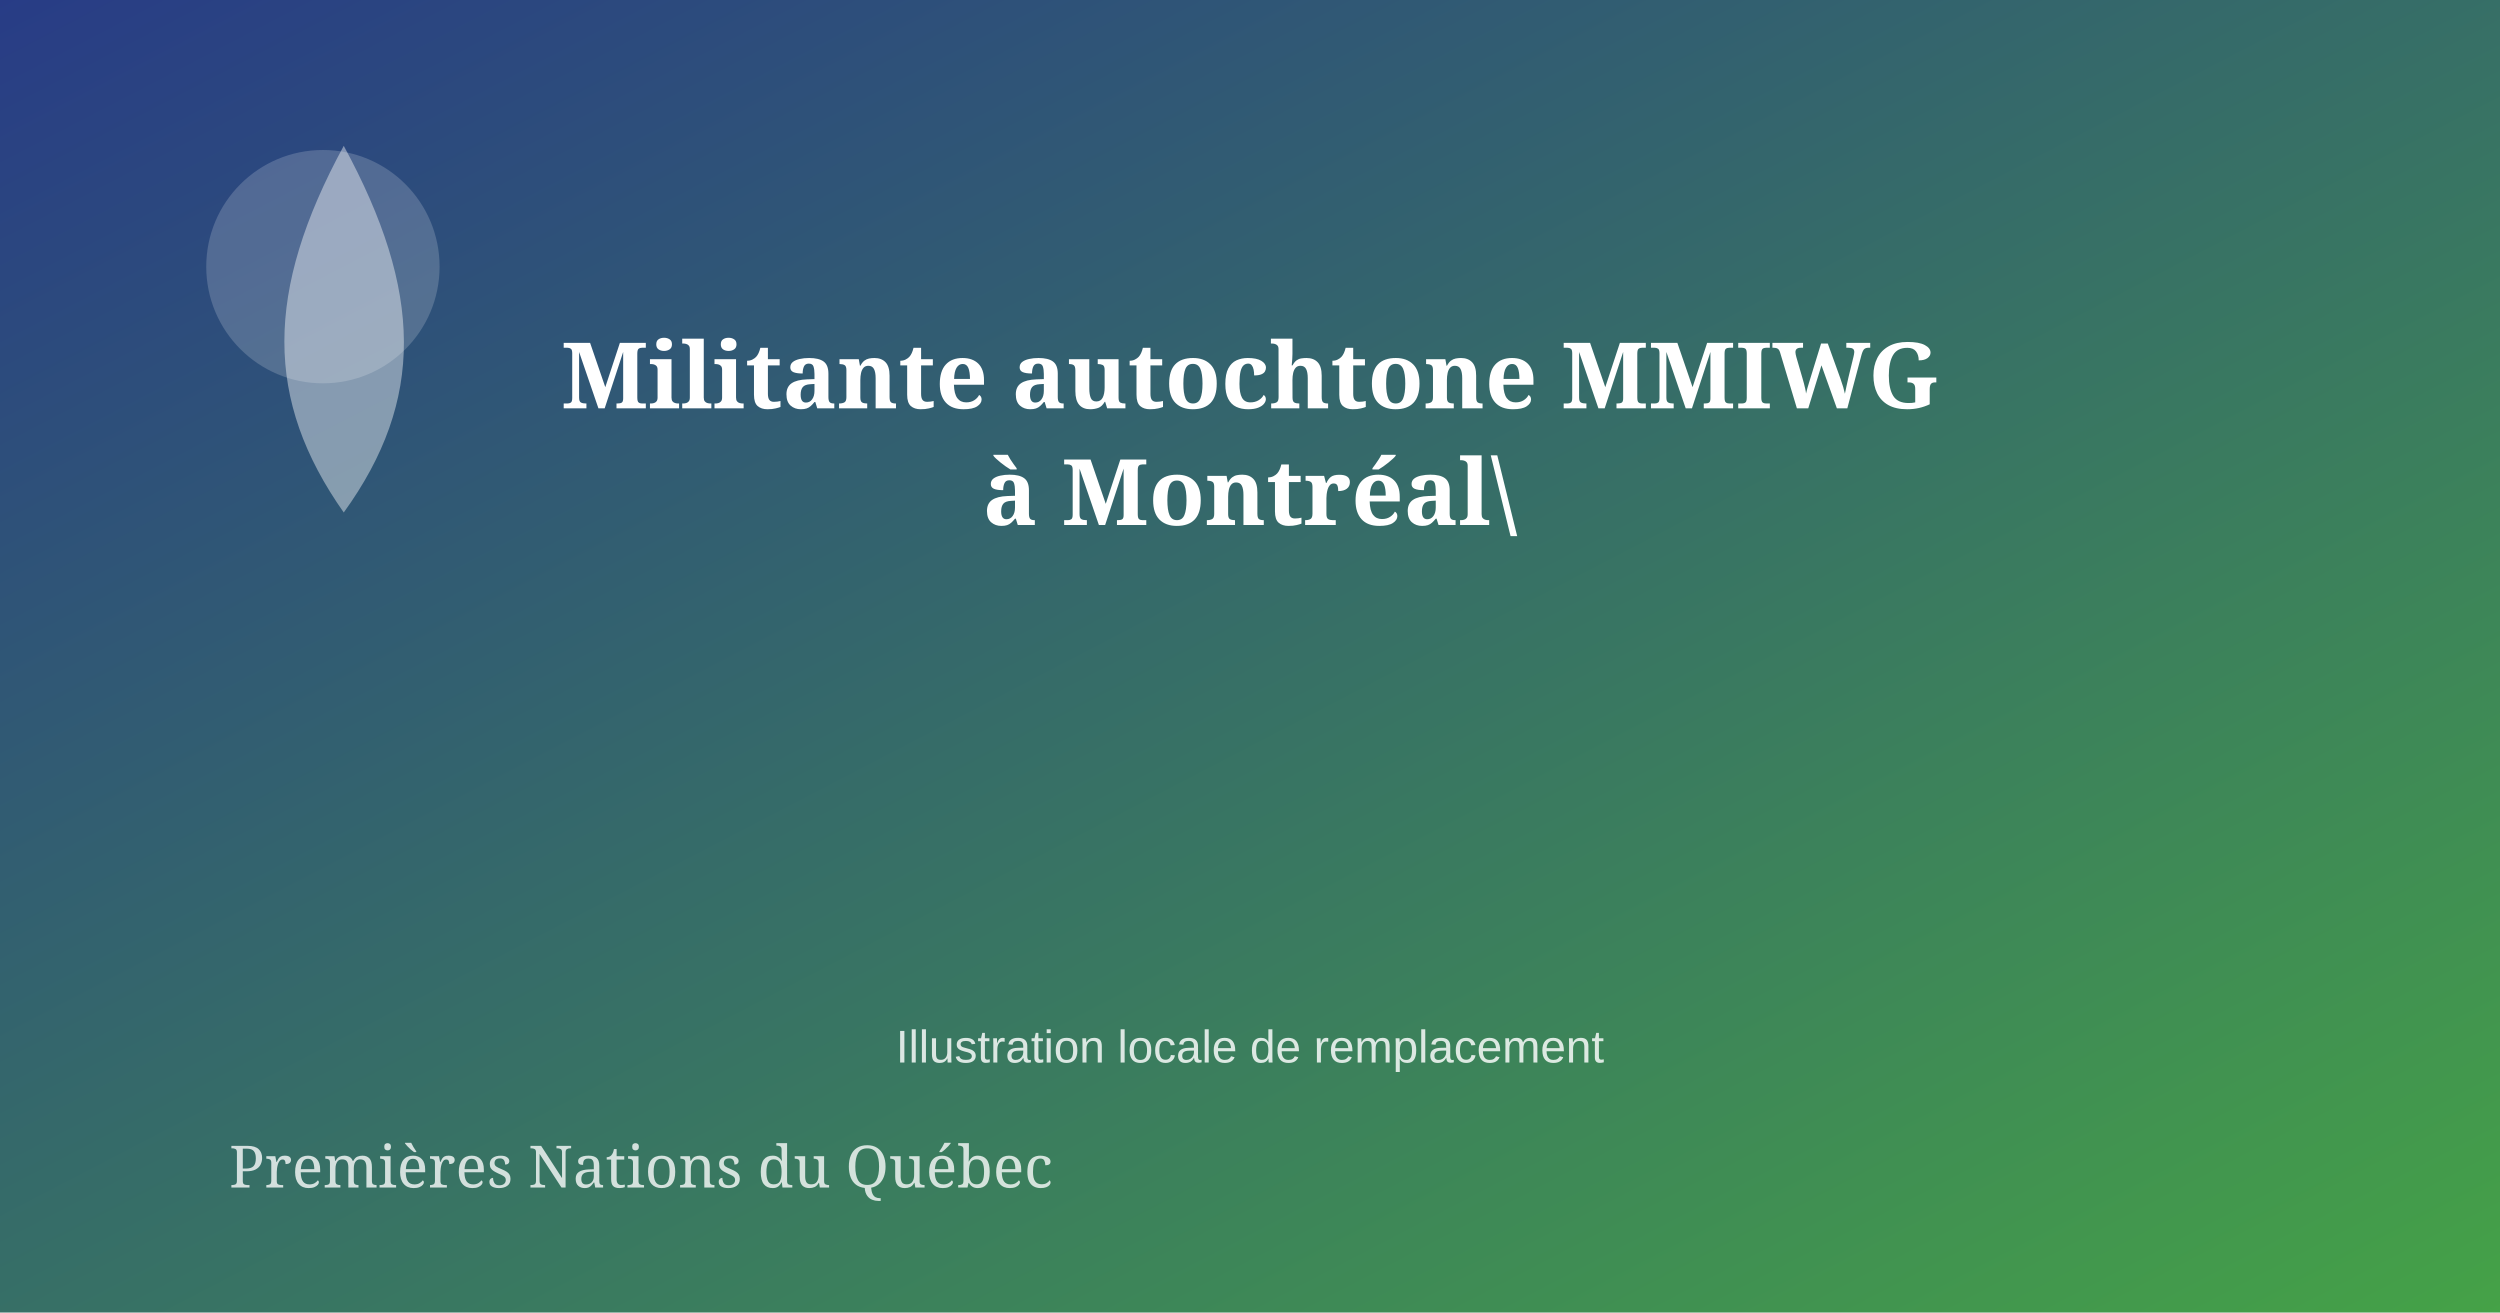
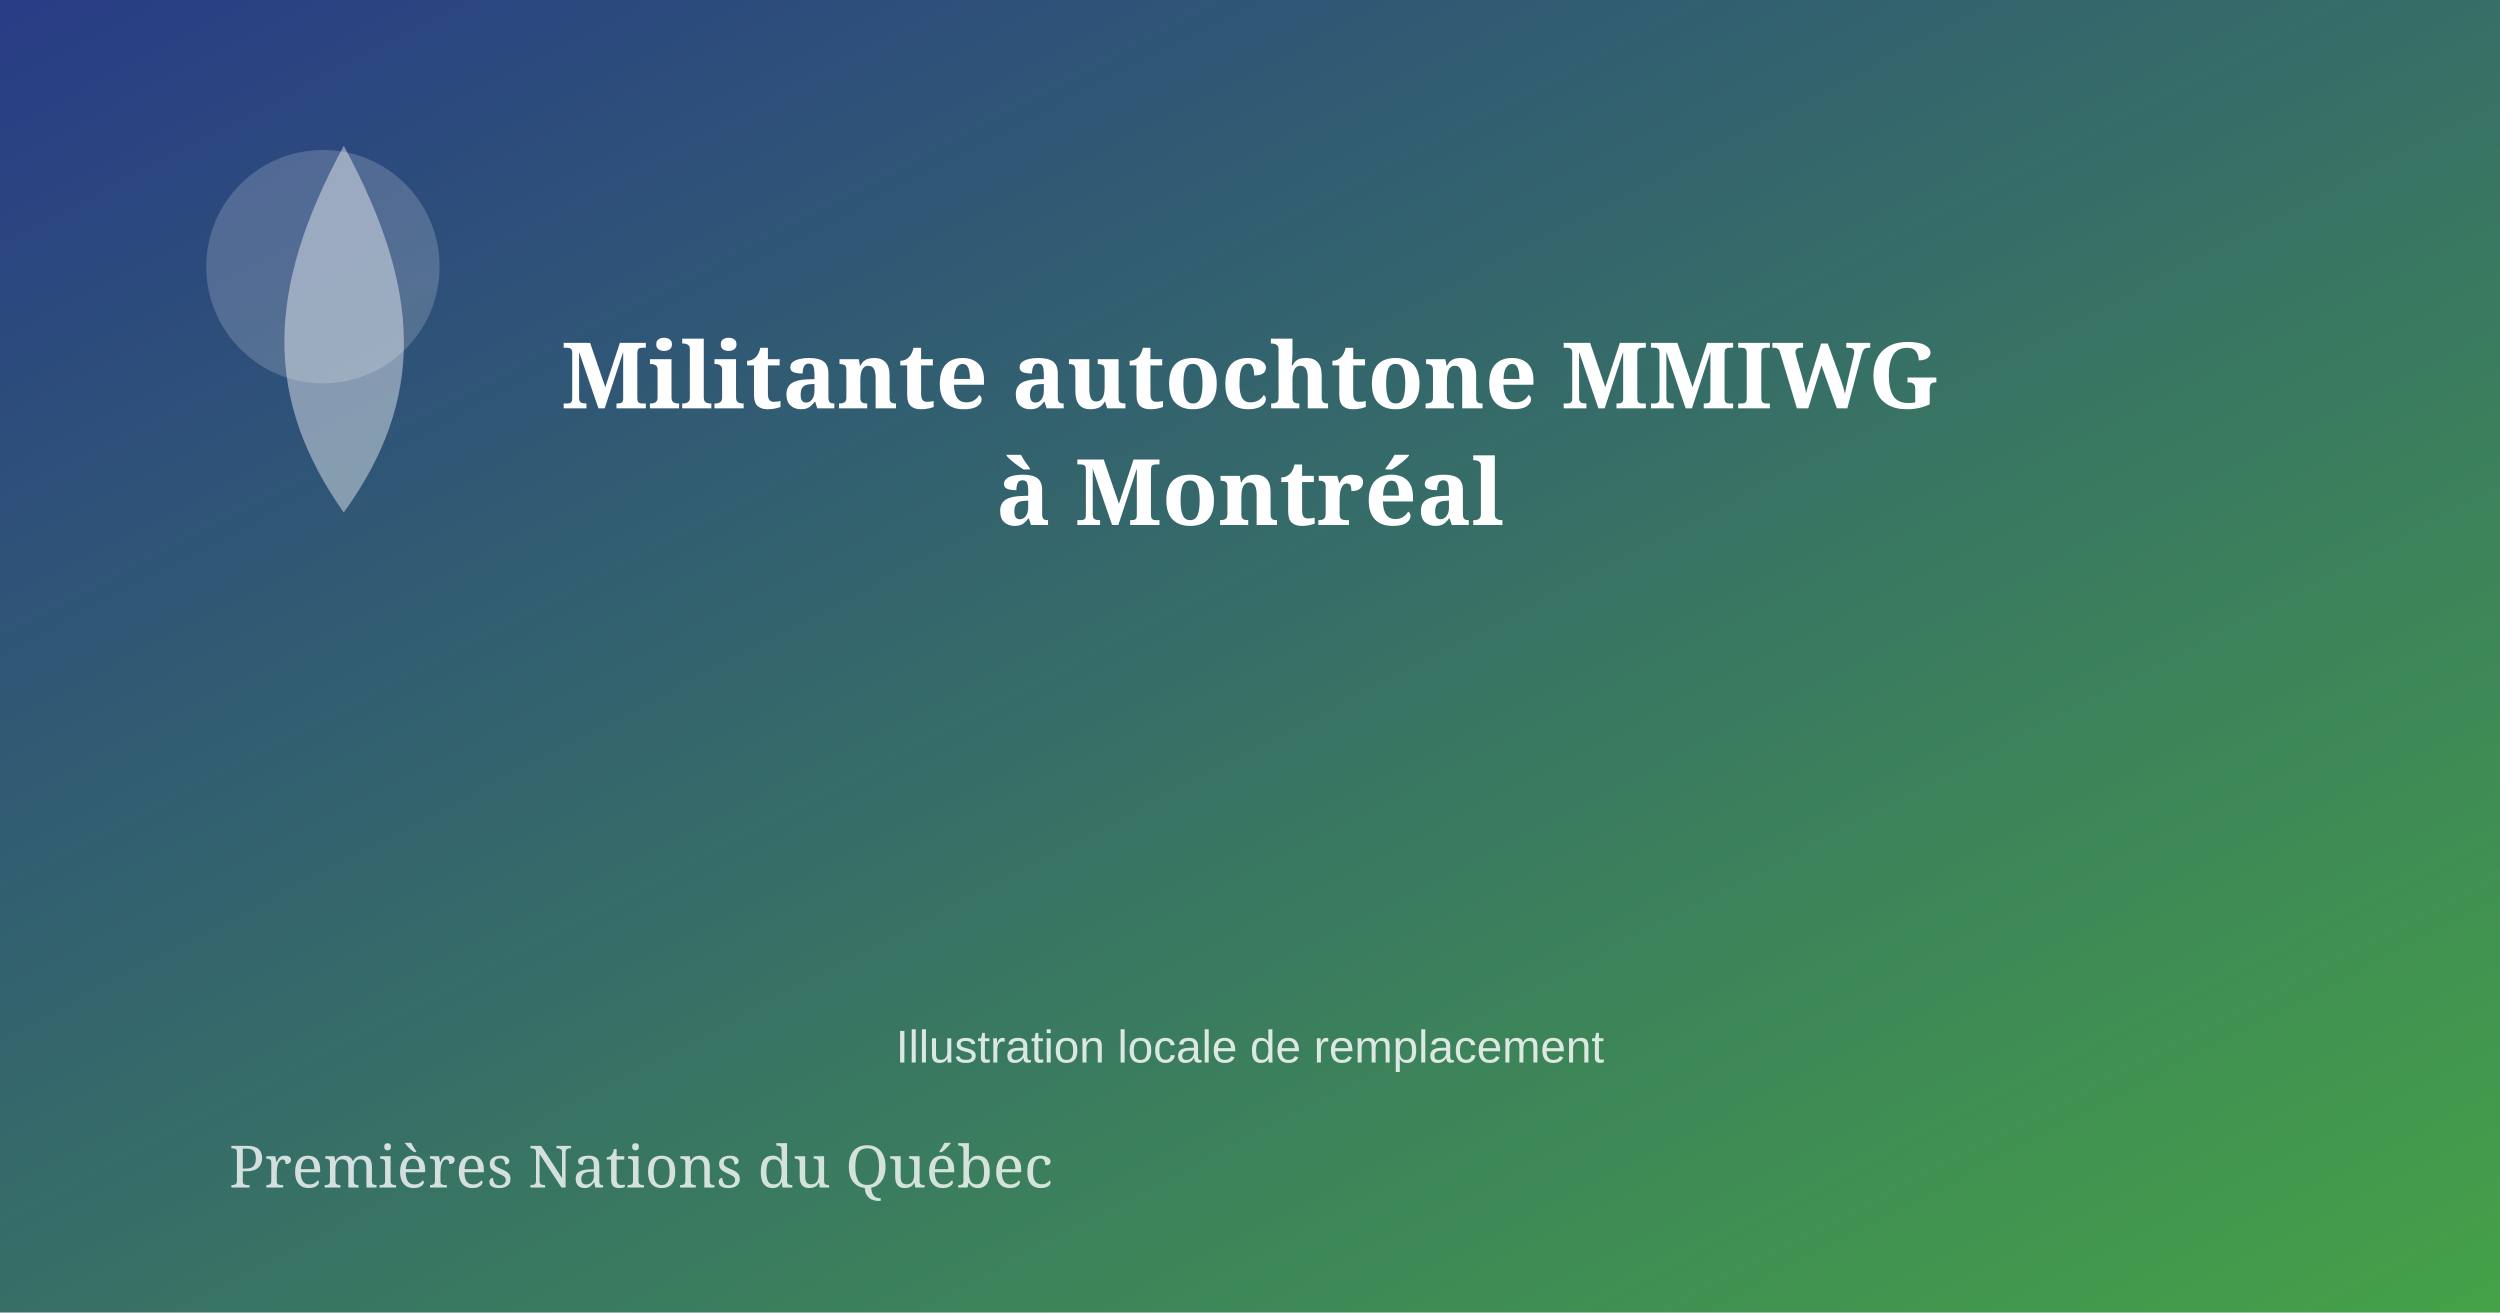
<svg xmlns="http://www.w3.org/2000/svg" viewBox="0 0 1200 630" role="img" aria-labelledby="title desc">
  <defs>
    <linearGradient id="bg" x1="0" y1="0" x2="1" y2="1">
      <stop offset="0%" stop-color="#283c86" />
      <stop offset="100%" stop-color="#45a247" />
    </linearGradient>
  </defs>
  <rect width="1200" height="630" fill="url(#bg)" />
  <circle cx="155" cy="128" r="56" fill="rgba(255,255,255,0.18)" />
  <path d="M165 70c38 70 39 122 0 176-38-54-38-106 0-176Z" fill="rgba(255,255,255,0.42)" />
  <text x="110" y="570" font-size="28" fill="rgba(255,255,255,0.78)" font-family="Georgia, serif">Premières Nations du Québec</text>
  <text x="600" y="196" text-anchor="middle" font-size="44" font-weight="700" fill="#ffffff" font-family="Georgia, serif">Militante autochtone MMIWG</text>
-   <text x="600" y="252" text-anchor="middle" font-size="44" font-weight="700" fill="#ffffff" font-family="Georgia, serif">à Montréal\</text>
+   <text x="600" y="252" text-anchor="middle" font-size="44" font-weight="700" fill="#ffffff" font-family="Georgia, serif">à Montréal</text>
  <text x="600" y="510" text-anchor="middle" font-size="22" fill="rgba(255,255,255,0.82)" font-family="Arial, sans-serif">Illustration locale de remplacement</text>
</svg>
